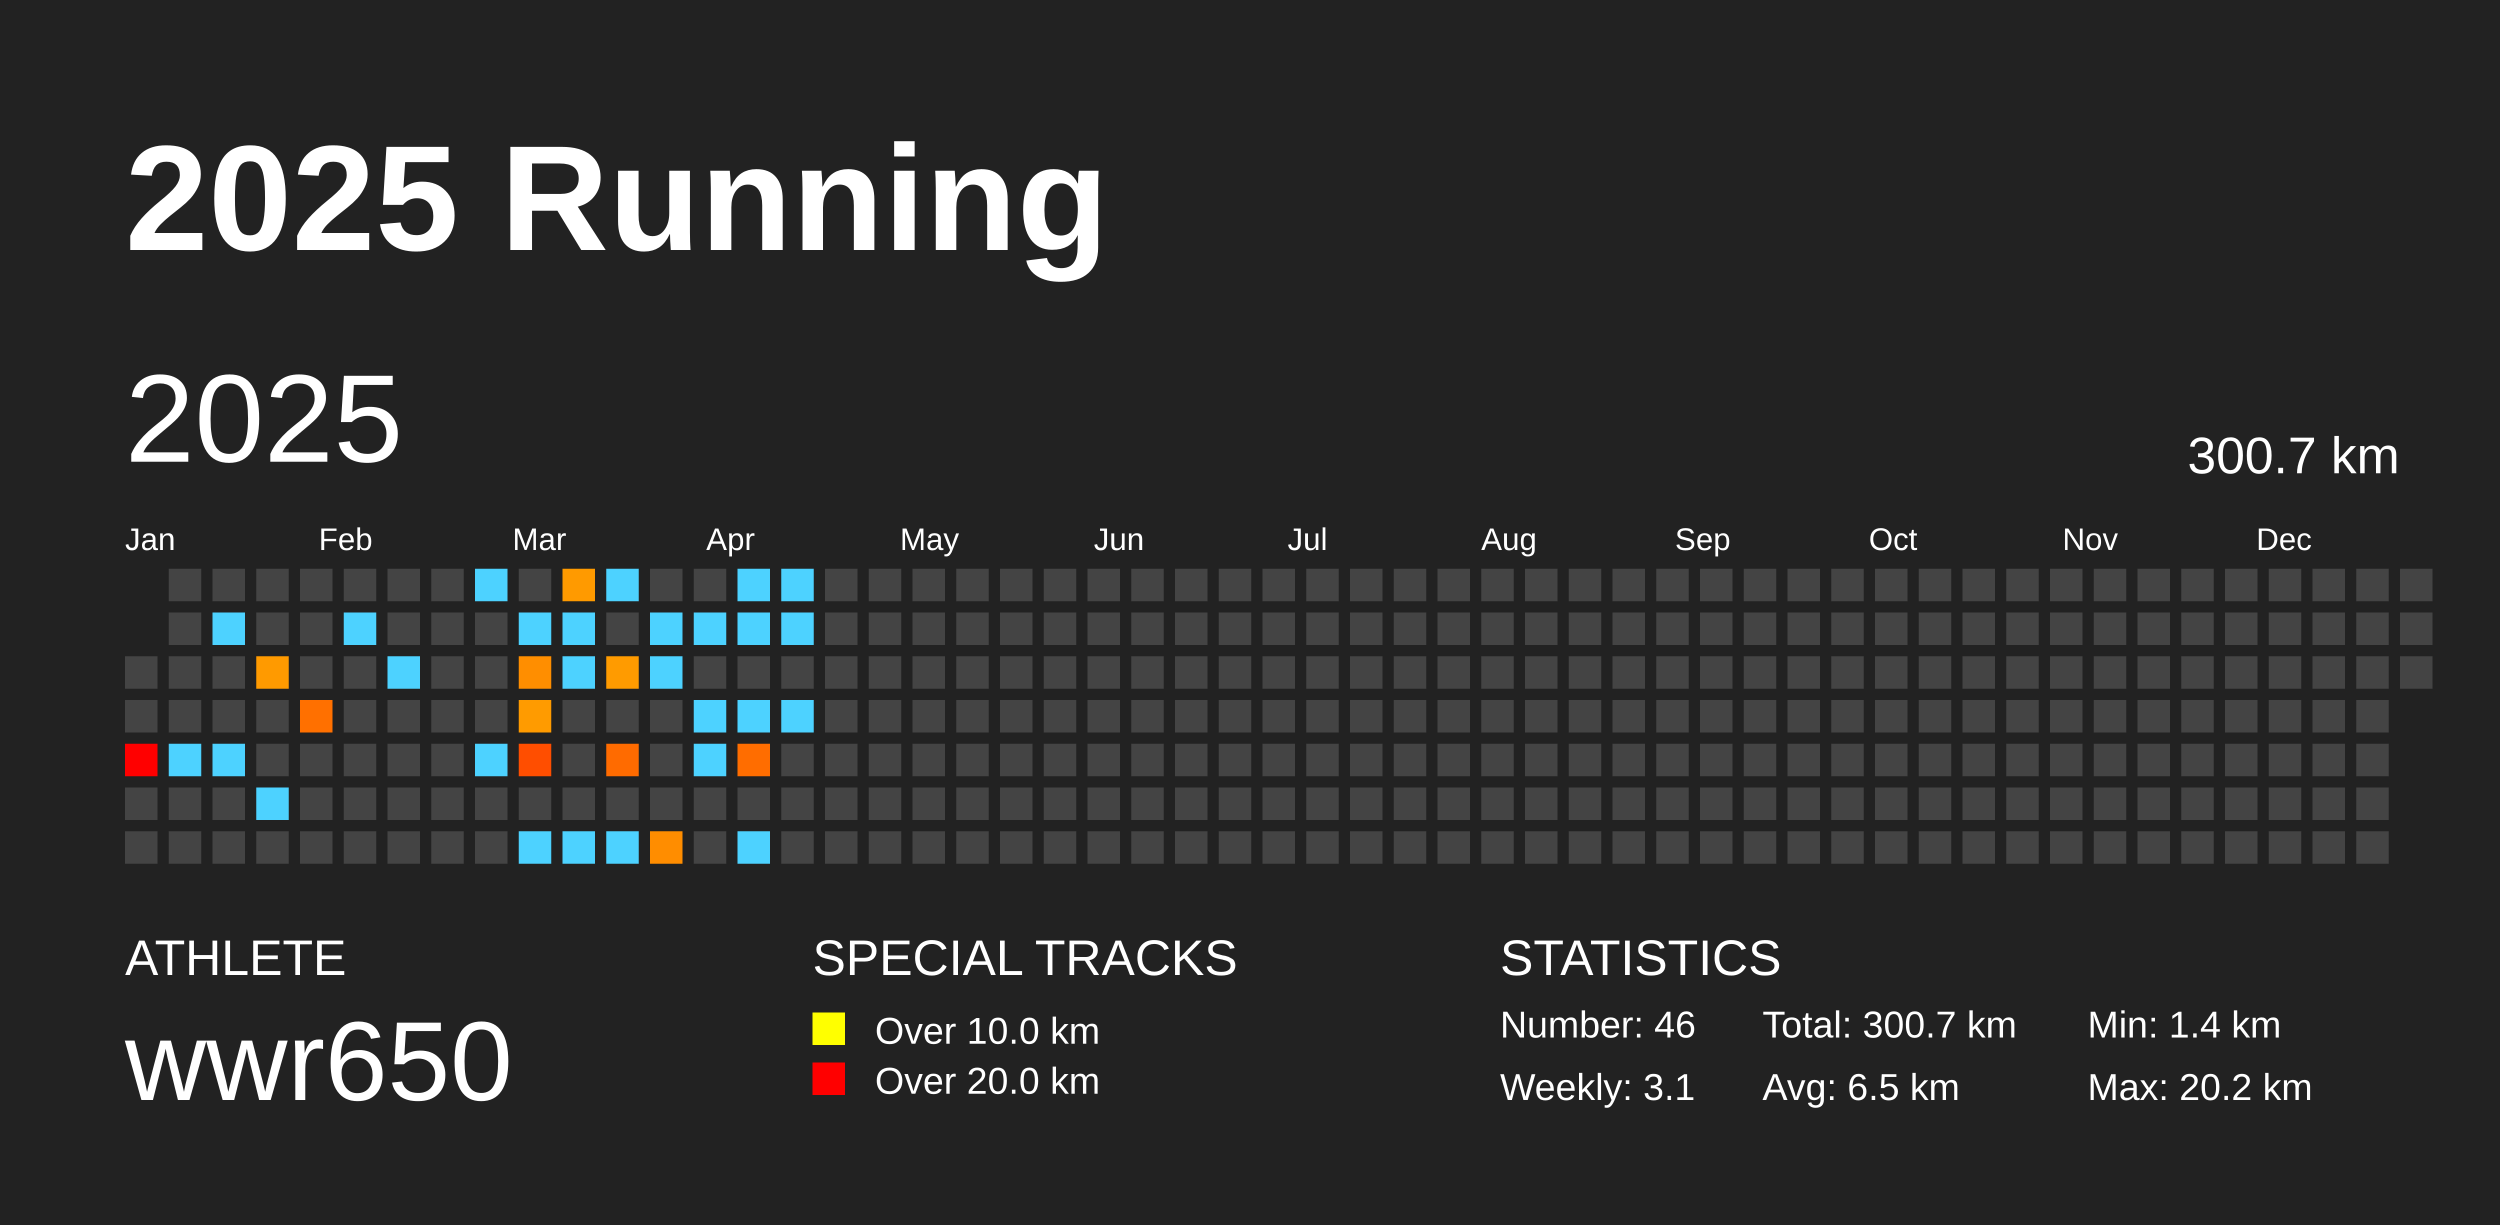
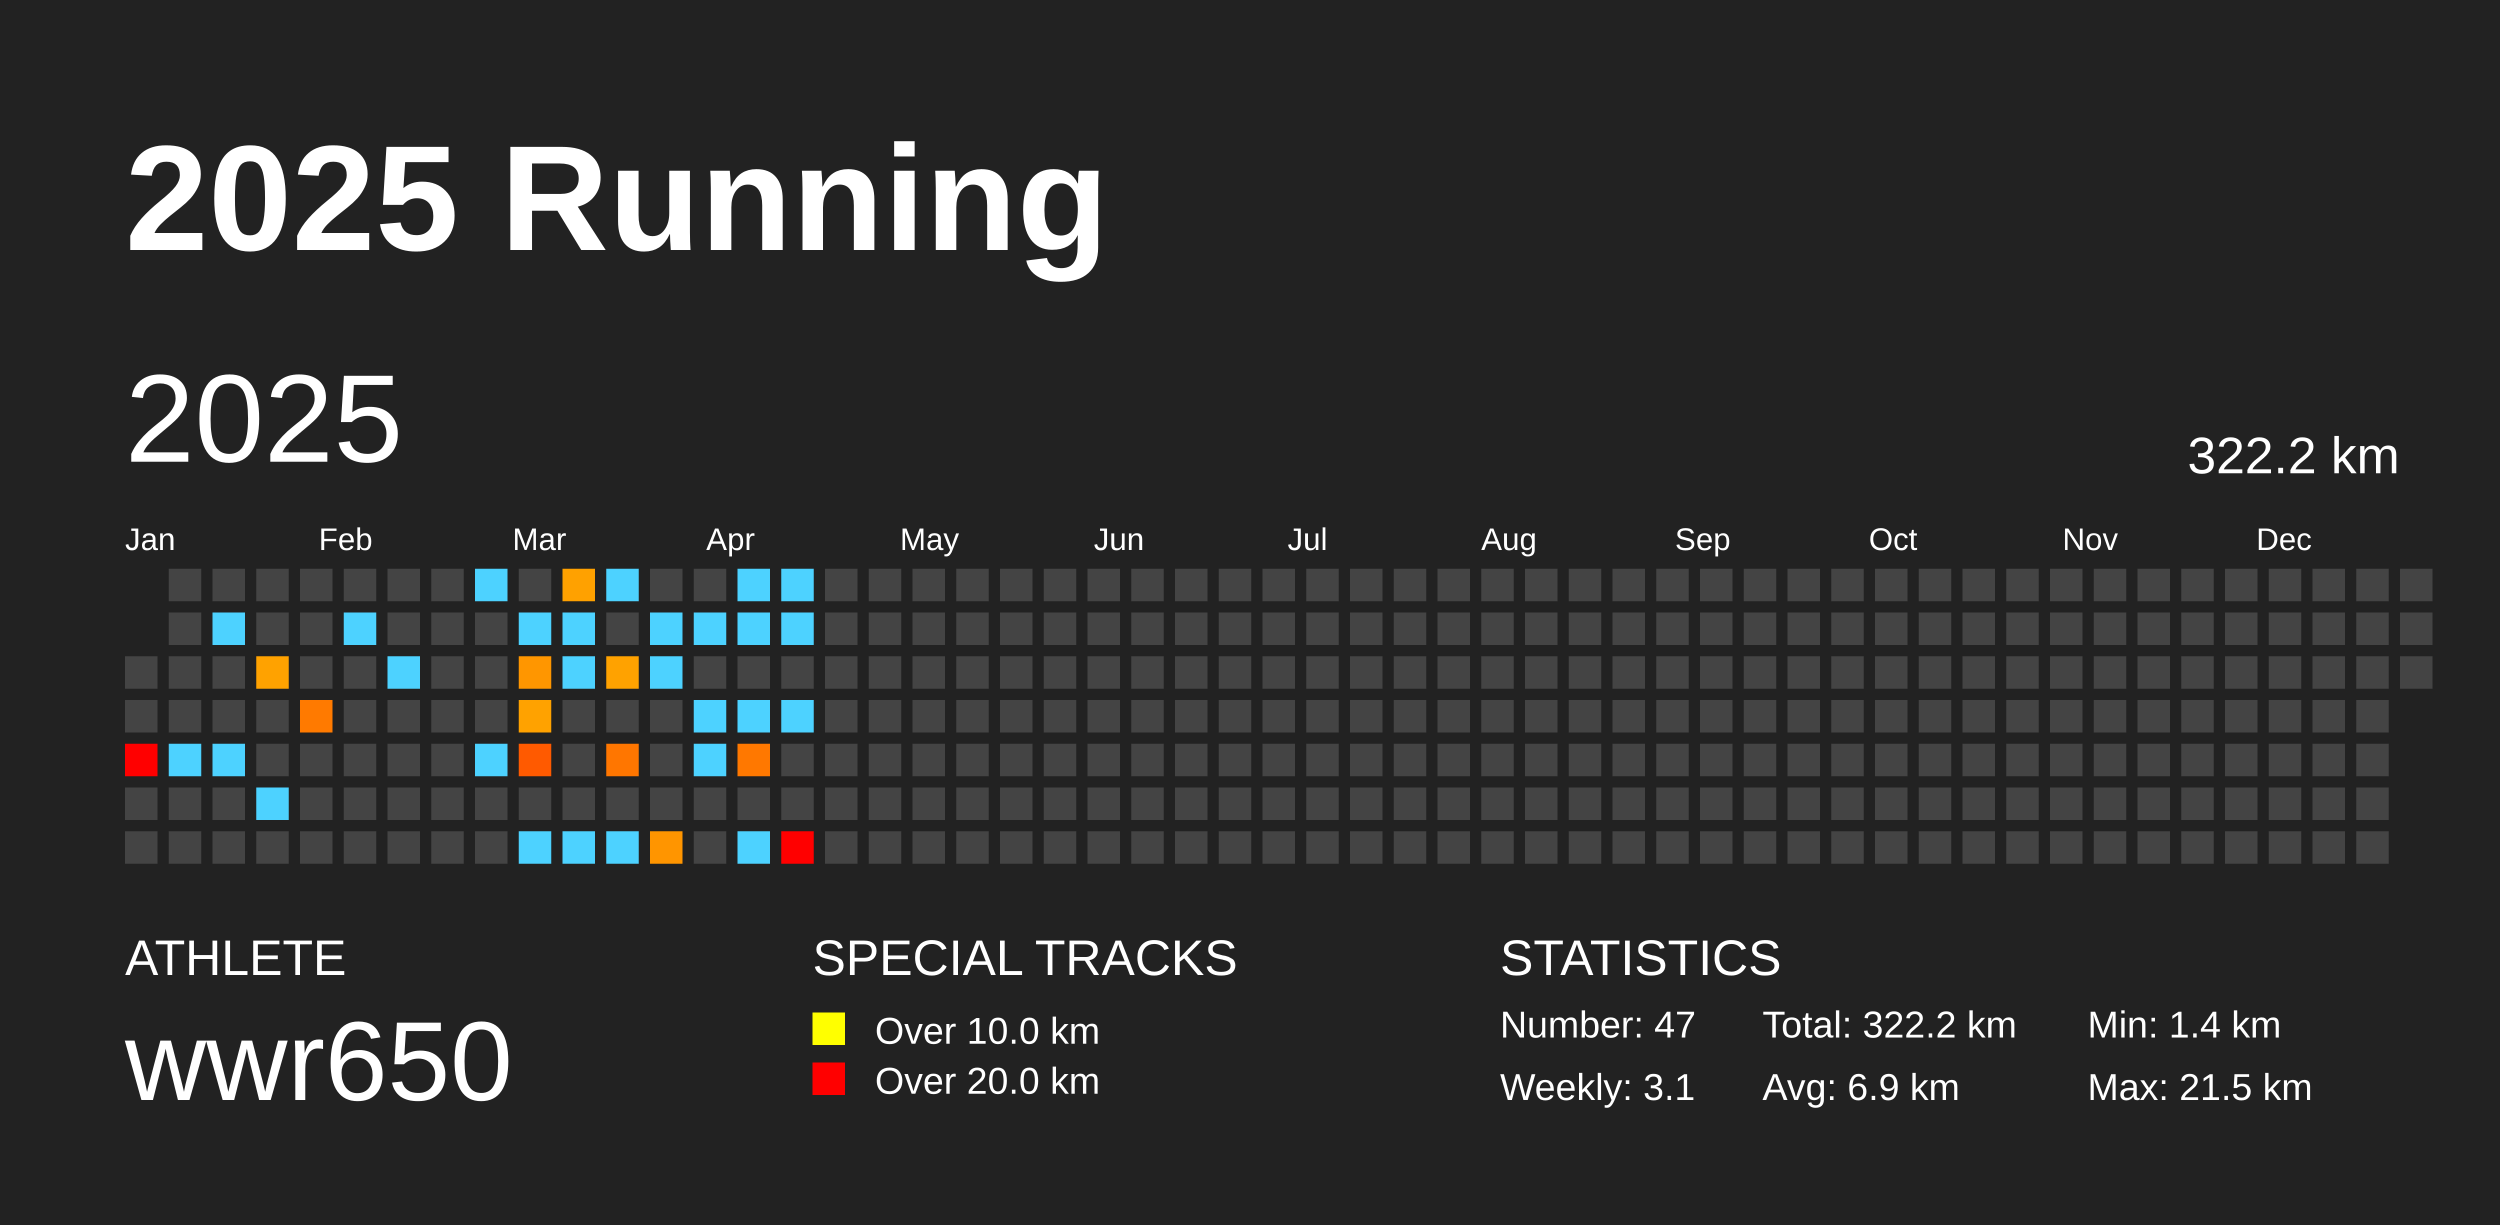
<svg xmlns="http://www.w3.org/2000/svg" baseProfile="full" height="98mm" version="1.1" viewBox="0,0,200,98" width="200mm">
  <defs />
  <rect fill="#222222" height="98" width="200" x="0" y="0" />
  <text fill="#FFFFFF" style="font-size:12px; font-family:Arial; font-weight:bold;" x="10" y="20">2025 Running</text>
  <text fill="#FFFFFF" style="font-size:4px; font-family:Arial" x="10" y="78">ATHLETE</text>
  <text fill="#FFFFFF" style="font-size:9px; font-family:Arial" x="10" y="88">wwr650</text>
  <text fill="#FFFFFF" style="font-size:4px; font-family:Arial" x="65" y="78">SPECIAL TRACKS</text>
  <rect fill="yellow" height="2.6" width="2.6" x="65" y="81" />
  <text fill="#FFFFFF" style="font-size:3px; font-family:Arial" x="70" y="83.5">Over 10.0 km</text>
  <rect fill="red" height="2.6" width="2.6" x="65" y="85" />
  <text fill="#FFFFFF" style="font-size:3px; font-family:Arial" x="70" y="87.5">Over 20.0 km</text>
  <text fill="#FFFFFF" style="font-size:4px; font-family:Arial" x="120" y="78">STATISTICS</text>
-   <text fill="#FFFFFF" style="font-size:3px; font-family:Arial" x="120" y="83">Number: 46</text>
+   <text fill="#FFFFFF" style="font-size:3px; font-family:Arial" x="120" y="83">Number: 47</text>
  <text fill="#FFFFFF" style="font-size:3px; font-family:Arial" x="120" y="88">Weekly: 3.1</text>
-   <text fill="#FFFFFF" style="font-size:3px; font-family:Arial" x="141" y="83">Total: 300.7 km</text>
-   <text fill="#FFFFFF" style="font-size:3px; font-family:Arial" x="141" y="88">Avg: 6.5 km</text>
+   <text fill="#FFFFFF" style="font-size:3px; font-family:Arial" x="141" y="83">Total: 322.2 km</text>
+   <text fill="#FFFFFF" style="font-size:3px; font-family:Arial" x="141" y="88">Avg: 6.9 km</text>
  <text fill="#FFFFFF" style="font-size:3px; font-family:Arial" x="167" y="83">Min: 1.4 km</text>
-   <text fill="#FFFFFF" style="font-size:3px; font-family:Arial" x="167" y="88">Max: 20.2 km</text>
+   <text fill="#FFFFFF" style="font-size:3px; font-family:Arial" x="167" y="88">Max: 21.5 km</text>
  <text dominant-baseline="hanging" fill="#FFFFFF" style="font-size:10.0px; font-family:Arial;" x="10" y="30">2025</text>
-   <text dominant-baseline="hanging" fill="#FFFFFF" style="font-size:4.125px; font-family:Arial;" x="175" y="35">300.7 km</text>
+   <text dominant-baseline="hanging" fill="#FFFFFF" style="font-size:4.125px; font-family:Arial;" x="175" y="35">322.2 km</text>
  <text fill="#FFFFFF" style="font-size:2.5px; font-family:Arial" x="10.0" y="44">Jan</text>
  <text fill="#FFFFFF" style="font-size:2.5px; font-family:Arial" x="25.5" y="44">Feb</text>
  <text fill="#FFFFFF" style="font-size:2.5px; font-family:Arial" x="41.0" y="44">Mar</text>
  <text fill="#FFFFFF" style="font-size:2.5px; font-family:Arial" x="56.5" y="44">Apr</text>
  <text fill="#FFFFFF" style="font-size:2.5px; font-family:Arial" x="72.0" y="44">May</text>
  <text fill="#FFFFFF" style="font-size:2.5px; font-family:Arial" x="87.5" y="44">Jun</text>
  <text fill="#FFFFFF" style="font-size:2.5px; font-family:Arial" x="103.0" y="44">Jul</text>
  <text fill="#FFFFFF" style="font-size:2.5px; font-family:Arial" x="118.5" y="44">Aug</text>
  <text fill="#FFFFFF" style="font-size:2.5px; font-family:Arial" x="134.0" y="44">Sep</text>
  <text fill="#FFFFFF" style="font-size:2.5px; font-family:Arial" x="149.5" y="44">Oct</text>
  <text fill="#FFFFFF" style="font-size:2.5px; font-family:Arial" x="165.0" y="44">Nov</text>
  <text fill="#FFFFFF" style="font-size:2.5px; font-family:Arial" x="180.5" y="44">Dec</text>
  <rect fill="#444444" height="2.6" width="2.6" x="10.0" y="52.5" />
  <rect fill="#444444" height="2.6" width="2.6" x="10.0" y="56.0" />
  <rect fill="red" height="2.6" width="2.6" x="10.0" y="59.5" />
  <rect fill="#444444" height="2.6" width="2.6" x="10.0" y="63.0" />
  <rect fill="#444444" height="2.6" width="2.6" x="10.0" y="66.5" />
  <rect fill="#444444" height="2.6" width="2.6" x="13.5" y="45.5" />
  <rect fill="#444444" height="2.6" width="2.6" x="13.5" y="49.0" />
  <rect fill="#444444" height="2.6" width="2.6" x="13.5" y="52.5" />
  <rect fill="#444444" height="2.6" width="2.6" x="13.5" y="56.0" />
  <rect fill="#4dd2ff" height="2.6" width="2.6" x="13.5" y="59.5" />
  <rect fill="#444444" height="2.6" width="2.6" x="13.5" y="63.0" />
  <rect fill="#444444" height="2.6" width="2.6" x="13.5" y="66.5" />
  <rect fill="#444444" height="2.6" width="2.6" x="17.0" y="45.5" />
  <rect fill="#4dd2ff" height="2.6" width="2.6" x="17.0" y="49.0" />
  <rect fill="#444444" height="2.6" width="2.6" x="17.0" y="52.5" />
  <rect fill="#444444" height="2.6" width="2.6" x="17.0" y="56.0" />
  <rect fill="#4dd2ff" height="2.6" width="2.6" x="17.0" y="59.5" />
  <rect fill="#444444" height="2.6" width="2.6" x="17.0" y="63.0" />
  <rect fill="#444444" height="2.6" width="2.6" x="17.0" y="66.5" />
  <rect fill="#444444" height="2.6" width="2.6" x="20.5" y="45.5" />
  <rect fill="#444444" height="2.6" width="2.6" x="20.5" y="49.0" />
-   <rect fill="#ff9a00" height="2.6" width="2.6" x="20.5" y="52.5" />
+   <rect fill="#ffa200" height="2.6" width="2.6" x="20.5" y="52.5" />
  <rect fill="#444444" height="2.6" width="2.6" x="20.5" y="56.0" />
  <rect fill="#444444" height="2.6" width="2.6" x="20.5" y="59.5" />
  <rect fill="#4dd2ff" height="2.6" width="2.6" x="20.5" y="63.0" />
  <rect fill="#444444" height="2.6" width="2.6" x="20.5" y="66.5" />
  <rect fill="#444444" height="2.6" width="2.6" x="24.0" y="45.5" />
  <rect fill="#444444" height="2.6" width="2.6" x="24.0" y="49.0" />
  <rect fill="#444444" height="2.6" width="2.6" x="24.0" y="52.5" />
-   <rect fill="#ff7000" height="2.6" width="2.6" x="24.0" y="56.0" />
+   <rect fill="#ff7a00" height="2.6" width="2.6" x="24.0" y="56.0" />
  <rect fill="#444444" height="2.6" width="2.6" x="24.0" y="59.5" />
  <rect fill="#444444" height="2.6" width="2.6" x="24.0" y="63.0" />
  <rect fill="#444444" height="2.6" width="2.6" x="24.0" y="66.5" />
  <rect fill="#444444" height="2.6" width="2.6" x="27.5" y="45.5" />
  <rect fill="#4dd2ff" height="2.6" width="2.6" x="27.5" y="49.0" />
  <rect fill="#444444" height="2.6" width="2.6" x="27.5" y="52.5" />
  <rect fill="#444444" height="2.6" width="2.6" x="27.5" y="56.0" />
  <rect fill="#444444" height="2.6" width="2.6" x="27.5" y="59.5" />
  <rect fill="#444444" height="2.6" width="2.6" x="27.5" y="63.0" />
  <rect fill="#444444" height="2.6" width="2.6" x="27.5" y="66.5" />
  <rect fill="#444444" height="2.6" width="2.6" x="31.0" y="45.5" />
  <rect fill="#444444" height="2.6" width="2.6" x="31.0" y="49.0" />
  <rect fill="#4dd2ff" height="2.6" width="2.6" x="31.0" y="52.5" />
  <rect fill="#444444" height="2.6" width="2.6" x="31.0" y="56.0" />
  <rect fill="#444444" height="2.6" width="2.6" x="31.0" y="59.5" />
  <rect fill="#444444" height="2.6" width="2.6" x="31.0" y="63.0" />
  <rect fill="#444444" height="2.6" width="2.6" x="31.0" y="66.5" />
  <rect fill="#444444" height="2.6" width="2.6" x="34.5" y="45.5" />
  <rect fill="#444444" height="2.6" width="2.6" x="34.5" y="49.0" />
  <rect fill="#444444" height="2.6" width="2.6" x="34.5" y="52.5" />
  <rect fill="#444444" height="2.6" width="2.6" x="34.5" y="56.0" />
  <rect fill="#444444" height="2.6" width="2.6" x="34.5" y="59.5" />
  <rect fill="#444444" height="2.6" width="2.6" x="34.5" y="63.0" />
  <rect fill="#444444" height="2.6" width="2.6" x="34.5" y="66.5" />
  <rect fill="#4dd2ff" height="2.6" width="2.6" x="38.0" y="45.5" />
  <rect fill="#444444" height="2.6" width="2.6" x="38.0" y="49.0" />
  <rect fill="#444444" height="2.6" width="2.6" x="38.0" y="52.5" />
  <rect fill="#444444" height="2.6" width="2.6" x="38.0" y="56.0" />
  <rect fill="#4dd2ff" height="2.6" width="2.6" x="38.0" y="59.5" />
  <rect fill="#444444" height="2.6" width="2.6" x="38.0" y="63.0" />
  <rect fill="#444444" height="2.6" width="2.6" x="38.0" y="66.5" />
  <rect fill="#444444" height="2.6" width="2.6" x="41.5" y="45.5" />
  <rect fill="#4dd2ff" height="2.6" width="2.6" x="41.5" y="49.0" />
-   <rect fill="#ff8e00" height="2.6" width="2.6" x="41.5" y="52.5" />
-   <rect fill="#ff9b00" height="2.6" width="2.6" x="41.5" y="56.0" />
-   <rect fill="#ff4e00" height="2.6" width="2.6" x="41.5" y="59.5" />
+   <rect fill="#ff9600" height="2.6" width="2.6" x="41.5" y="52.5" />
+   <rect fill="#ffa200" height="2.6" width="2.6" x="41.5" y="56.0" />
+   <rect fill="#ff5a00" height="2.6" width="2.6" x="41.5" y="59.5" />
  <rect fill="#444444" height="2.6" width="2.6" x="41.5" y="63.0" />
  <rect fill="#4dd2ff" height="2.6" width="2.6" x="41.5" y="66.5" />
-   <rect fill="#ff9a00" height="2.6" width="2.6" x="45.0" y="45.5" />
+   <rect fill="#ffa100" height="2.6" width="2.6" x="45.0" y="45.5" />
  <rect fill="#4dd2ff" height="2.6" width="2.6" x="45.0" y="49.0" />
  <rect fill="#4dd2ff" height="2.6" width="2.6" x="45.0" y="52.5" />
  <rect fill="#444444" height="2.6" width="2.6" x="45.0" y="56.0" />
  <rect fill="#444444" height="2.6" width="2.6" x="45.0" y="59.5" />
  <rect fill="#444444" height="2.6" width="2.6" x="45.0" y="63.0" />
  <rect fill="#4dd2ff" height="2.6" width="2.6" x="45.0" y="66.5" />
  <rect fill="#4dd2ff" height="2.6" width="2.6" x="48.5" y="45.5" />
  <rect fill="#444444" height="2.6" width="2.6" x="48.5" y="49.0" />
-   <rect fill="#ff9b00" height="2.6" width="2.6" x="48.5" y="52.5" />
+   <rect fill="#ffa200" height="2.6" width="2.6" x="48.5" y="52.5" />
  <rect fill="#444444" height="2.6" width="2.6" x="48.5" y="56.0" />
-   <rect fill="#ff6b00" height="2.6" width="2.6" x="48.5" y="59.5" />
+   <rect fill="#ff7600" height="2.6" width="2.6" x="48.5" y="59.5" />
  <rect fill="#444444" height="2.6" width="2.6" x="48.5" y="63.0" />
  <rect fill="#4dd2ff" height="2.6" width="2.6" x="48.5" y="66.5" />
  <rect fill="#444444" height="2.6" width="2.6" x="52.0" y="45.5" />
  <rect fill="#4dd2ff" height="2.6" width="2.6" x="52.0" y="49.0" />
  <rect fill="#4dd2ff" height="2.6" width="2.6" x="52.0" y="52.5" />
  <rect fill="#444444" height="2.6" width="2.6" x="52.0" y="56.0" />
  <rect fill="#444444" height="2.6" width="2.6" x="52.0" y="59.5" />
  <rect fill="#444444" height="2.6" width="2.6" x="52.0" y="63.0" />
-   <rect fill="#ff8d00" height="2.6" width="2.6" x="52.0" y="66.5" />
+   <rect fill="#ff9500" height="2.6" width="2.6" x="52.0" y="66.5" />
  <rect fill="#444444" height="2.6" width="2.6" x="55.5" y="45.5" />
  <rect fill="#4dd2ff" height="2.6" width="2.6" x="55.5" y="49.0" />
  <rect fill="#444444" height="2.6" width="2.6" x="55.5" y="52.5" />
  <rect fill="#4dd2ff" height="2.6" width="2.6" x="55.5" y="56.0" />
  <rect fill="#4dd2ff" height="2.6" width="2.6" x="55.5" y="59.5" />
  <rect fill="#444444" height="2.6" width="2.6" x="55.5" y="63.0" />
  <rect fill="#444444" height="2.6" width="2.6" x="55.5" y="66.5" />
  <rect fill="#4dd2ff" height="2.6" width="2.6" x="59.0" y="45.5" />
  <rect fill="#4dd2ff" height="2.6" width="2.6" x="59.0" y="49.0" />
  <rect fill="#444444" height="2.6" width="2.6" x="59.0" y="52.5" />
  <rect fill="#4dd2ff" height="2.6" width="2.6" x="59.0" y="56.0" />
-   <rect fill="#ff6d00" height="2.6" width="2.6" x="59.0" y="59.5" />
+   <rect fill="#ff7800" height="2.6" width="2.6" x="59.0" y="59.5" />
  <rect fill="#444444" height="2.6" width="2.6" x="59.0" y="63.0" />
  <rect fill="#4dd2ff" height="2.6" width="2.6" x="59.0" y="66.5" />
  <rect fill="#4dd2ff" height="2.6" width="2.6" x="62.5" y="45.5" />
  <rect fill="#4dd2ff" height="2.6" width="2.6" x="62.5" y="49.0" />
  <rect fill="#444444" height="2.6" width="2.6" x="62.5" y="52.5" />
  <rect fill="#4dd2ff" height="2.6" width="2.6" x="62.5" y="56.0" />
  <rect fill="#444444" height="2.6" width="2.6" x="62.5" y="59.5" />
  <rect fill="#444444" height="2.6" width="2.6" x="62.5" y="63.0" />
-   <rect fill="#444444" height="2.6" width="2.6" x="62.5" y="66.5" />
+   <rect fill="red" height="2.6" width="2.6" x="62.5" y="66.5" />
  <rect fill="#444444" height="2.6" width="2.6" x="66.0" y="45.5" />
  <rect fill="#444444" height="2.6" width="2.6" x="66.0" y="49.0" />
  <rect fill="#444444" height="2.6" width="2.6" x="66.0" y="52.5" />
  <rect fill="#444444" height="2.6" width="2.6" x="66.0" y="56.0" />
  <rect fill="#444444" height="2.6" width="2.6" x="66.0" y="59.5" />
  <rect fill="#444444" height="2.6" width="2.6" x="66.0" y="63.0" />
  <rect fill="#444444" height="2.6" width="2.6" x="66.0" y="66.5" />
  <rect fill="#444444" height="2.6" width="2.6" x="69.5" y="45.5" />
  <rect fill="#444444" height="2.6" width="2.6" x="69.5" y="49.0" />
  <rect fill="#444444" height="2.6" width="2.6" x="69.5" y="52.5" />
  <rect fill="#444444" height="2.6" width="2.6" x="69.5" y="56.0" />
  <rect fill="#444444" height="2.6" width="2.6" x="69.5" y="59.5" />
  <rect fill="#444444" height="2.6" width="2.6" x="69.5" y="63.0" />
  <rect fill="#444444" height="2.6" width="2.6" x="69.5" y="66.5" />
  <rect fill="#444444" height="2.6" width="2.6" x="73.0" y="45.5" />
  <rect fill="#444444" height="2.6" width="2.6" x="73.0" y="49.0" />
  <rect fill="#444444" height="2.6" width="2.6" x="73.0" y="52.5" />
  <rect fill="#444444" height="2.6" width="2.6" x="73.0" y="56.0" />
  <rect fill="#444444" height="2.6" width="2.6" x="73.0" y="59.5" />
  <rect fill="#444444" height="2.6" width="2.6" x="73.0" y="63.0" />
  <rect fill="#444444" height="2.6" width="2.6" x="73.0" y="66.5" />
  <rect fill="#444444" height="2.6" width="2.6" x="76.5" y="45.5" />
  <rect fill="#444444" height="2.6" width="2.6" x="76.5" y="49.0" />
  <rect fill="#444444" height="2.6" width="2.6" x="76.5" y="52.5" />
  <rect fill="#444444" height="2.6" width="2.6" x="76.5" y="56.0" />
  <rect fill="#444444" height="2.6" width="2.6" x="76.5" y="59.5" />
  <rect fill="#444444" height="2.6" width="2.6" x="76.5" y="63.0" />
  <rect fill="#444444" height="2.6" width="2.6" x="76.5" y="66.5" />
  <rect fill="#444444" height="2.6" width="2.6" x="80.0" y="45.5" />
  <rect fill="#444444" height="2.6" width="2.6" x="80.0" y="49.0" />
  <rect fill="#444444" height="2.6" width="2.6" x="80.0" y="52.5" />
  <rect fill="#444444" height="2.6" width="2.6" x="80.0" y="56.0" />
  <rect fill="#444444" height="2.6" width="2.6" x="80.0" y="59.5" />
  <rect fill="#444444" height="2.6" width="2.6" x="80.0" y="63.0" />
  <rect fill="#444444" height="2.6" width="2.6" x="80.0" y="66.5" />
  <rect fill="#444444" height="2.6" width="2.6" x="83.5" y="45.5" />
  <rect fill="#444444" height="2.6" width="2.6" x="83.5" y="49.0" />
  <rect fill="#444444" height="2.6" width="2.6" x="83.5" y="52.5" />
  <rect fill="#444444" height="2.6" width="2.6" x="83.5" y="56.0" />
  <rect fill="#444444" height="2.6" width="2.6" x="83.5" y="59.5" />
  <rect fill="#444444" height="2.6" width="2.6" x="83.5" y="63.0" />
  <rect fill="#444444" height="2.6" width="2.6" x="83.5" y="66.5" />
  <rect fill="#444444" height="2.6" width="2.6" x="87.0" y="45.5" />
  <rect fill="#444444" height="2.6" width="2.6" x="87.0" y="49.0" />
  <rect fill="#444444" height="2.6" width="2.6" x="87.0" y="52.5" />
  <rect fill="#444444" height="2.6" width="2.6" x="87.0" y="56.0" />
  <rect fill="#444444" height="2.6" width="2.6" x="87.0" y="59.5" />
  <rect fill="#444444" height="2.6" width="2.6" x="87.0" y="63.0" />
  <rect fill="#444444" height="2.6" width="2.6" x="87.0" y="66.5" />
  <rect fill="#444444" height="2.6" width="2.6" x="90.5" y="45.5" />
  <rect fill="#444444" height="2.6" width="2.6" x="90.5" y="49.0" />
  <rect fill="#444444" height="2.6" width="2.6" x="90.5" y="52.5" />
  <rect fill="#444444" height="2.6" width="2.6" x="90.5" y="56.0" />
  <rect fill="#444444" height="2.6" width="2.6" x="90.5" y="59.5" />
  <rect fill="#444444" height="2.6" width="2.6" x="90.5" y="63.0" />
  <rect fill="#444444" height="2.6" width="2.6" x="90.5" y="66.5" />
  <rect fill="#444444" height="2.6" width="2.6" x="94.0" y="45.5" />
  <rect fill="#444444" height="2.6" width="2.6" x="94.0" y="49.0" />
  <rect fill="#444444" height="2.6" width="2.6" x="94.0" y="52.5" />
  <rect fill="#444444" height="2.6" width="2.6" x="94.0" y="56.0" />
  <rect fill="#444444" height="2.6" width="2.6" x="94.0" y="59.5" />
  <rect fill="#444444" height="2.6" width="2.6" x="94.0" y="63.0" />
  <rect fill="#444444" height="2.6" width="2.6" x="94.0" y="66.5" />
  <rect fill="#444444" height="2.6" width="2.6" x="97.5" y="45.5" />
  <rect fill="#444444" height="2.6" width="2.6" x="97.5" y="49.0" />
  <rect fill="#444444" height="2.6" width="2.6" x="97.5" y="52.5" />
  <rect fill="#444444" height="2.6" width="2.6" x="97.5" y="56.0" />
  <rect fill="#444444" height="2.6" width="2.6" x="97.5" y="59.5" />
  <rect fill="#444444" height="2.6" width="2.6" x="97.5" y="63.0" />
  <rect fill="#444444" height="2.6" width="2.6" x="97.5" y="66.5" />
  <rect fill="#444444" height="2.6" width="2.6" x="101.0" y="45.5" />
  <rect fill="#444444" height="2.6" width="2.6" x="101.0" y="49.0" />
  <rect fill="#444444" height="2.6" width="2.6" x="101.0" y="52.5" />
  <rect fill="#444444" height="2.6" width="2.6" x="101.0" y="56.0" />
  <rect fill="#444444" height="2.6" width="2.6" x="101.0" y="59.5" />
  <rect fill="#444444" height="2.6" width="2.6" x="101.0" y="63.0" />
  <rect fill="#444444" height="2.6" width="2.6" x="101.0" y="66.5" />
  <rect fill="#444444" height="2.6" width="2.6" x="104.5" y="45.5" />
  <rect fill="#444444" height="2.6" width="2.6" x="104.5" y="49.0" />
  <rect fill="#444444" height="2.6" width="2.6" x="104.5" y="52.5" />
  <rect fill="#444444" height="2.6" width="2.6" x="104.5" y="56.0" />
  <rect fill="#444444" height="2.6" width="2.6" x="104.5" y="59.5" />
  <rect fill="#444444" height="2.6" width="2.6" x="104.5" y="63.0" />
  <rect fill="#444444" height="2.6" width="2.6" x="104.5" y="66.5" />
  <rect fill="#444444" height="2.6" width="2.6" x="108.0" y="45.5" />
  <rect fill="#444444" height="2.6" width="2.6" x="108.0" y="49.0" />
  <rect fill="#444444" height="2.6" width="2.6" x="108.0" y="52.5" />
  <rect fill="#444444" height="2.6" width="2.6" x="108.0" y="56.0" />
  <rect fill="#444444" height="2.6" width="2.6" x="108.0" y="59.5" />
  <rect fill="#444444" height="2.6" width="2.6" x="108.0" y="63.0" />
  <rect fill="#444444" height="2.6" width="2.6" x="108.0" y="66.5" />
  <rect fill="#444444" height="2.6" width="2.6" x="111.5" y="45.5" />
  <rect fill="#444444" height="2.6" width="2.6" x="111.5" y="49.0" />
  <rect fill="#444444" height="2.6" width="2.6" x="111.5" y="52.5" />
  <rect fill="#444444" height="2.6" width="2.6" x="111.5" y="56.0" />
  <rect fill="#444444" height="2.6" width="2.6" x="111.5" y="59.5" />
  <rect fill="#444444" height="2.6" width="2.6" x="111.5" y="63.0" />
  <rect fill="#444444" height="2.6" width="2.6" x="111.5" y="66.5" />
  <rect fill="#444444" height="2.6" width="2.6" x="115.0" y="45.5" />
  <rect fill="#444444" height="2.6" width="2.6" x="115.0" y="49.0" />
  <rect fill="#444444" height="2.6" width="2.6" x="115.0" y="52.5" />
  <rect fill="#444444" height="2.6" width="2.6" x="115.0" y="56.0" />
  <rect fill="#444444" height="2.6" width="2.6" x="115.0" y="59.5" />
  <rect fill="#444444" height="2.6" width="2.6" x="115.0" y="63.0" />
  <rect fill="#444444" height="2.6" width="2.6" x="115.0" y="66.5" />
  <rect fill="#444444" height="2.6" width="2.6" x="118.5" y="45.5" />
  <rect fill="#444444" height="2.6" width="2.6" x="118.5" y="49.0" />
  <rect fill="#444444" height="2.6" width="2.6" x="118.5" y="52.5" />
  <rect fill="#444444" height="2.6" width="2.6" x="118.5" y="56.0" />
  <rect fill="#444444" height="2.6" width="2.6" x="118.5" y="59.5" />
  <rect fill="#444444" height="2.6" width="2.6" x="118.5" y="63.0" />
  <rect fill="#444444" height="2.6" width="2.6" x="118.5" y="66.5" />
  <rect fill="#444444" height="2.6" width="2.6" x="122.0" y="45.5" />
  <rect fill="#444444" height="2.6" width="2.6" x="122.0" y="49.0" />
  <rect fill="#444444" height="2.6" width="2.6" x="122.0" y="52.5" />
  <rect fill="#444444" height="2.6" width="2.6" x="122.0" y="56.0" />
  <rect fill="#444444" height="2.6" width="2.6" x="122.0" y="59.5" />
  <rect fill="#444444" height="2.6" width="2.6" x="122.0" y="63.0" />
  <rect fill="#444444" height="2.6" width="2.6" x="122.0" y="66.5" />
  <rect fill="#444444" height="2.6" width="2.6" x="125.5" y="45.5" />
  <rect fill="#444444" height="2.6" width="2.6" x="125.5" y="49.0" />
  <rect fill="#444444" height="2.6" width="2.6" x="125.5" y="52.5" />
  <rect fill="#444444" height="2.6" width="2.6" x="125.5" y="56.0" />
  <rect fill="#444444" height="2.6" width="2.6" x="125.5" y="59.5" />
  <rect fill="#444444" height="2.6" width="2.6" x="125.5" y="63.0" />
  <rect fill="#444444" height="2.6" width="2.6" x="125.5" y="66.5" />
  <rect fill="#444444" height="2.6" width="2.6" x="129.0" y="45.5" />
  <rect fill="#444444" height="2.6" width="2.6" x="129.0" y="49.0" />
  <rect fill="#444444" height="2.6" width="2.6" x="129.0" y="52.5" />
  <rect fill="#444444" height="2.6" width="2.6" x="129.0" y="56.0" />
  <rect fill="#444444" height="2.6" width="2.6" x="129.0" y="59.5" />
  <rect fill="#444444" height="2.6" width="2.6" x="129.0" y="63.0" />
  <rect fill="#444444" height="2.6" width="2.6" x="129.0" y="66.5" />
  <rect fill="#444444" height="2.6" width="2.6" x="132.5" y="45.5" />
  <rect fill="#444444" height="2.6" width="2.6" x="132.5" y="49.0" />
  <rect fill="#444444" height="2.6" width="2.6" x="132.5" y="52.5" />
  <rect fill="#444444" height="2.6" width="2.6" x="132.5" y="56.0" />
  <rect fill="#444444" height="2.6" width="2.6" x="132.5" y="59.5" />
  <rect fill="#444444" height="2.6" width="2.6" x="132.5" y="63.0" />
  <rect fill="#444444" height="2.6" width="2.6" x="132.5" y="66.5" />
  <rect fill="#444444" height="2.6" width="2.6" x="136.0" y="45.5" />
  <rect fill="#444444" height="2.6" width="2.6" x="136.0" y="49.0" />
  <rect fill="#444444" height="2.6" width="2.6" x="136.0" y="52.5" />
  <rect fill="#444444" height="2.6" width="2.6" x="136.0" y="56.0" />
  <rect fill="#444444" height="2.6" width="2.6" x="136.0" y="59.5" />
  <rect fill="#444444" height="2.6" width="2.6" x="136.0" y="63.0" />
  <rect fill="#444444" height="2.6" width="2.6" x="136.0" y="66.5" />
  <rect fill="#444444" height="2.6" width="2.6" x="139.5" y="45.5" />
  <rect fill="#444444" height="2.6" width="2.6" x="139.5" y="49.0" />
  <rect fill="#444444" height="2.6" width="2.6" x="139.5" y="52.5" />
  <rect fill="#444444" height="2.6" width="2.6" x="139.5" y="56.0" />
  <rect fill="#444444" height="2.6" width="2.6" x="139.5" y="59.5" />
  <rect fill="#444444" height="2.6" width="2.6" x="139.5" y="63.0" />
  <rect fill="#444444" height="2.6" width="2.6" x="139.5" y="66.5" />
  <rect fill="#444444" height="2.6" width="2.6" x="143.0" y="45.5" />
  <rect fill="#444444" height="2.6" width="2.6" x="143.0" y="49.0" />
  <rect fill="#444444" height="2.6" width="2.6" x="143.0" y="52.5" />
  <rect fill="#444444" height="2.6" width="2.6" x="143.0" y="56.0" />
  <rect fill="#444444" height="2.6" width="2.6" x="143.0" y="59.5" />
  <rect fill="#444444" height="2.6" width="2.6" x="143.0" y="63.0" />
  <rect fill="#444444" height="2.6" width="2.6" x="143.0" y="66.5" />
  <rect fill="#444444" height="2.6" width="2.6" x="146.5" y="45.5" />
  <rect fill="#444444" height="2.6" width="2.6" x="146.5" y="49.0" />
  <rect fill="#444444" height="2.6" width="2.6" x="146.5" y="52.5" />
  <rect fill="#444444" height="2.6" width="2.6" x="146.5" y="56.0" />
  <rect fill="#444444" height="2.6" width="2.6" x="146.5" y="59.5" />
  <rect fill="#444444" height="2.6" width="2.6" x="146.5" y="63.0" />
  <rect fill="#444444" height="2.6" width="2.6" x="146.5" y="66.5" />
  <rect fill="#444444" height="2.6" width="2.6" x="150.0" y="45.5" />
  <rect fill="#444444" height="2.6" width="2.6" x="150.0" y="49.0" />
  <rect fill="#444444" height="2.6" width="2.6" x="150.0" y="52.5" />
  <rect fill="#444444" height="2.6" width="2.6" x="150.0" y="56.0" />
  <rect fill="#444444" height="2.6" width="2.6" x="150.0" y="59.5" />
  <rect fill="#444444" height="2.6" width="2.6" x="150.0" y="63.0" />
  <rect fill="#444444" height="2.6" width="2.6" x="150.0" y="66.5" />
  <rect fill="#444444" height="2.6" width="2.6" x="153.5" y="45.5" />
  <rect fill="#444444" height="2.6" width="2.6" x="153.5" y="49.0" />
  <rect fill="#444444" height="2.6" width="2.6" x="153.5" y="52.5" />
  <rect fill="#444444" height="2.6" width="2.6" x="153.5" y="56.0" />
  <rect fill="#444444" height="2.6" width="2.6" x="153.5" y="59.5" />
  <rect fill="#444444" height="2.6" width="2.6" x="153.5" y="63.0" />
  <rect fill="#444444" height="2.6" width="2.6" x="153.5" y="66.5" />
  <rect fill="#444444" height="2.6" width="2.6" x="157.0" y="45.5" />
  <rect fill="#444444" height="2.6" width="2.6" x="157.0" y="49.0" />
  <rect fill="#444444" height="2.6" width="2.6" x="157.0" y="52.5" />
  <rect fill="#444444" height="2.6" width="2.6" x="157.0" y="56.0" />
  <rect fill="#444444" height="2.6" width="2.6" x="157.0" y="59.5" />
  <rect fill="#444444" height="2.6" width="2.6" x="157.0" y="63.0" />
  <rect fill="#444444" height="2.6" width="2.6" x="157.0" y="66.5" />
  <rect fill="#444444" height="2.6" width="2.6" x="160.5" y="45.5" />
  <rect fill="#444444" height="2.6" width="2.6" x="160.5" y="49.0" />
  <rect fill="#444444" height="2.6" width="2.6" x="160.5" y="52.5" />
  <rect fill="#444444" height="2.6" width="2.6" x="160.5" y="56.0" />
  <rect fill="#444444" height="2.6" width="2.6" x="160.5" y="59.5" />
  <rect fill="#444444" height="2.6" width="2.6" x="160.5" y="63.0" />
  <rect fill="#444444" height="2.6" width="2.6" x="160.5" y="66.5" />
  <rect fill="#444444" height="2.6" width="2.6" x="164.0" y="45.5" />
  <rect fill="#444444" height="2.6" width="2.6" x="164.0" y="49.0" />
  <rect fill="#444444" height="2.6" width="2.6" x="164.0" y="52.5" />
  <rect fill="#444444" height="2.6" width="2.6" x="164.0" y="56.0" />
  <rect fill="#444444" height="2.6" width="2.6" x="164.0" y="59.5" />
  <rect fill="#444444" height="2.6" width="2.6" x="164.0" y="63.0" />
  <rect fill="#444444" height="2.6" width="2.6" x="164.0" y="66.5" />
  <rect fill="#444444" height="2.6" width="2.6" x="167.5" y="45.5" />
  <rect fill="#444444" height="2.6" width="2.6" x="167.5" y="49.0" />
  <rect fill="#444444" height="2.6" width="2.6" x="167.5" y="52.5" />
  <rect fill="#444444" height="2.6" width="2.6" x="167.5" y="56.0" />
  <rect fill="#444444" height="2.6" width="2.6" x="167.5" y="59.5" />
  <rect fill="#444444" height="2.6" width="2.6" x="167.5" y="63.0" />
  <rect fill="#444444" height="2.6" width="2.6" x="167.5" y="66.5" />
  <rect fill="#444444" height="2.6" width="2.6" x="171.0" y="45.5" />
  <rect fill="#444444" height="2.6" width="2.6" x="171.0" y="49.0" />
  <rect fill="#444444" height="2.6" width="2.6" x="171.0" y="52.5" />
  <rect fill="#444444" height="2.6" width="2.6" x="171.0" y="56.0" />
  <rect fill="#444444" height="2.6" width="2.6" x="171.0" y="59.5" />
  <rect fill="#444444" height="2.6" width="2.6" x="171.0" y="63.0" />
  <rect fill="#444444" height="2.6" width="2.6" x="171.0" y="66.5" />
  <rect fill="#444444" height="2.6" width="2.6" x="174.5" y="45.5" />
  <rect fill="#444444" height="2.6" width="2.6" x="174.5" y="49.0" />
  <rect fill="#444444" height="2.6" width="2.6" x="174.5" y="52.5" />
  <rect fill="#444444" height="2.6" width="2.6" x="174.5" y="56.0" />
  <rect fill="#444444" height="2.6" width="2.6" x="174.5" y="59.5" />
  <rect fill="#444444" height="2.6" width="2.6" x="174.5" y="63.0" />
  <rect fill="#444444" height="2.6" width="2.6" x="174.5" y="66.5" />
  <rect fill="#444444" height="2.6" width="2.6" x="178.0" y="45.5" />
  <rect fill="#444444" height="2.6" width="2.6" x="178.0" y="49.0" />
  <rect fill="#444444" height="2.6" width="2.6" x="178.0" y="52.5" />
  <rect fill="#444444" height="2.6" width="2.6" x="178.0" y="56.0" />
  <rect fill="#444444" height="2.6" width="2.6" x="178.0" y="59.5" />
  <rect fill="#444444" height="2.6" width="2.6" x="178.0" y="63.0" />
  <rect fill="#444444" height="2.6" width="2.6" x="178.0" y="66.5" />
  <rect fill="#444444" height="2.6" width="2.6" x="181.5" y="45.5" />
  <rect fill="#444444" height="2.6" width="2.6" x="181.5" y="49.0" />
  <rect fill="#444444" height="2.6" width="2.6" x="181.5" y="52.5" />
  <rect fill="#444444" height="2.6" width="2.6" x="181.5" y="56.0" />
  <rect fill="#444444" height="2.6" width="2.6" x="181.5" y="59.5" />
  <rect fill="#444444" height="2.6" width="2.6" x="181.5" y="63.0" />
  <rect fill="#444444" height="2.6" width="2.6" x="181.5" y="66.5" />
  <rect fill="#444444" height="2.6" width="2.6" x="185.0" y="45.5" />
  <rect fill="#444444" height="2.6" width="2.6" x="185.0" y="49.0" />
  <rect fill="#444444" height="2.6" width="2.6" x="185.0" y="52.5" />
  <rect fill="#444444" height="2.6" width="2.6" x="185.0" y="56.0" />
  <rect fill="#444444" height="2.6" width="2.6" x="185.0" y="59.5" />
  <rect fill="#444444" height="2.6" width="2.6" x="185.0" y="63.0" />
  <rect fill="#444444" height="2.6" width="2.6" x="185.0" y="66.5" />
  <rect fill="#444444" height="2.6" width="2.6" x="188.5" y="45.5" />
  <rect fill="#444444" height="2.6" width="2.6" x="188.5" y="49.0" />
  <rect fill="#444444" height="2.6" width="2.6" x="188.5" y="52.5" />
  <rect fill="#444444" height="2.6" width="2.6" x="188.5" y="56.0" />
  <rect fill="#444444" height="2.6" width="2.6" x="188.5" y="59.5" />
  <rect fill="#444444" height="2.6" width="2.6" x="188.5" y="63.0" />
  <rect fill="#444444" height="2.6" width="2.6" x="188.5" y="66.5" />
  <rect fill="#444444" height="2.6" width="2.6" x="192.0" y="45.5" />
  <rect fill="#444444" height="2.6" width="2.6" x="192.0" y="49.0" />
  <rect fill="#444444" height="2.6" width="2.6" x="192.0" y="52.5" />
</svg>
